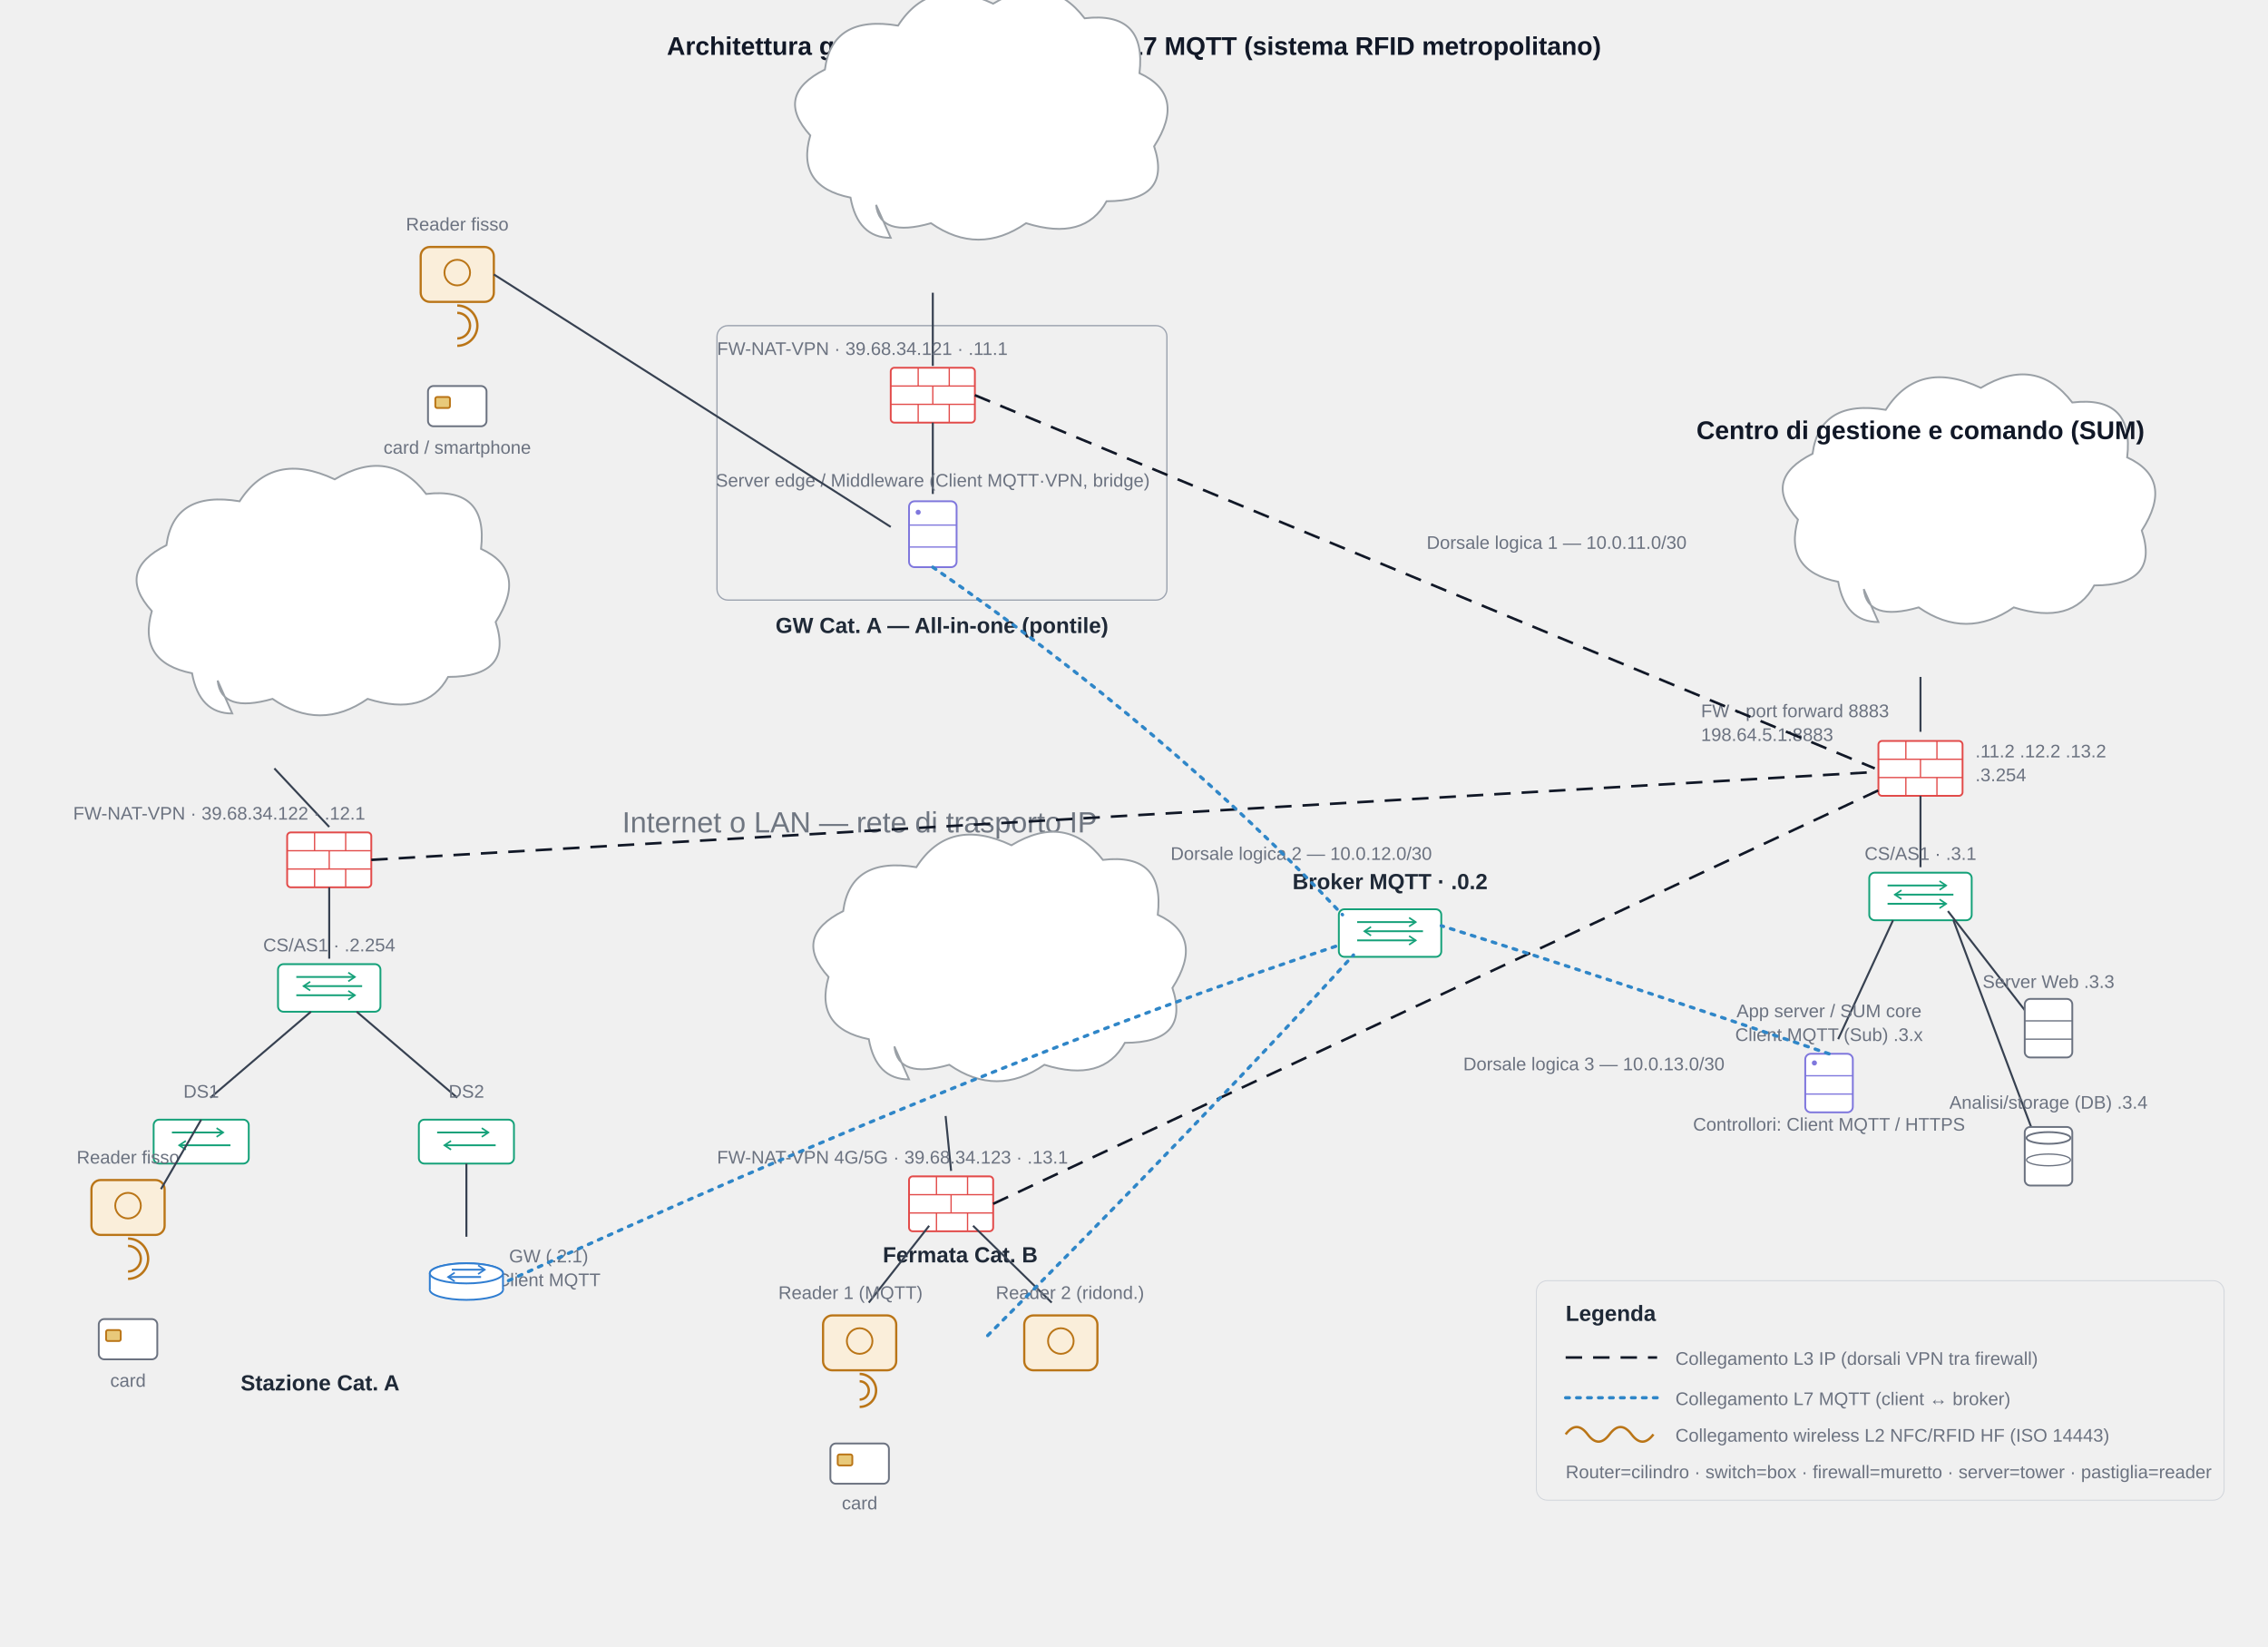
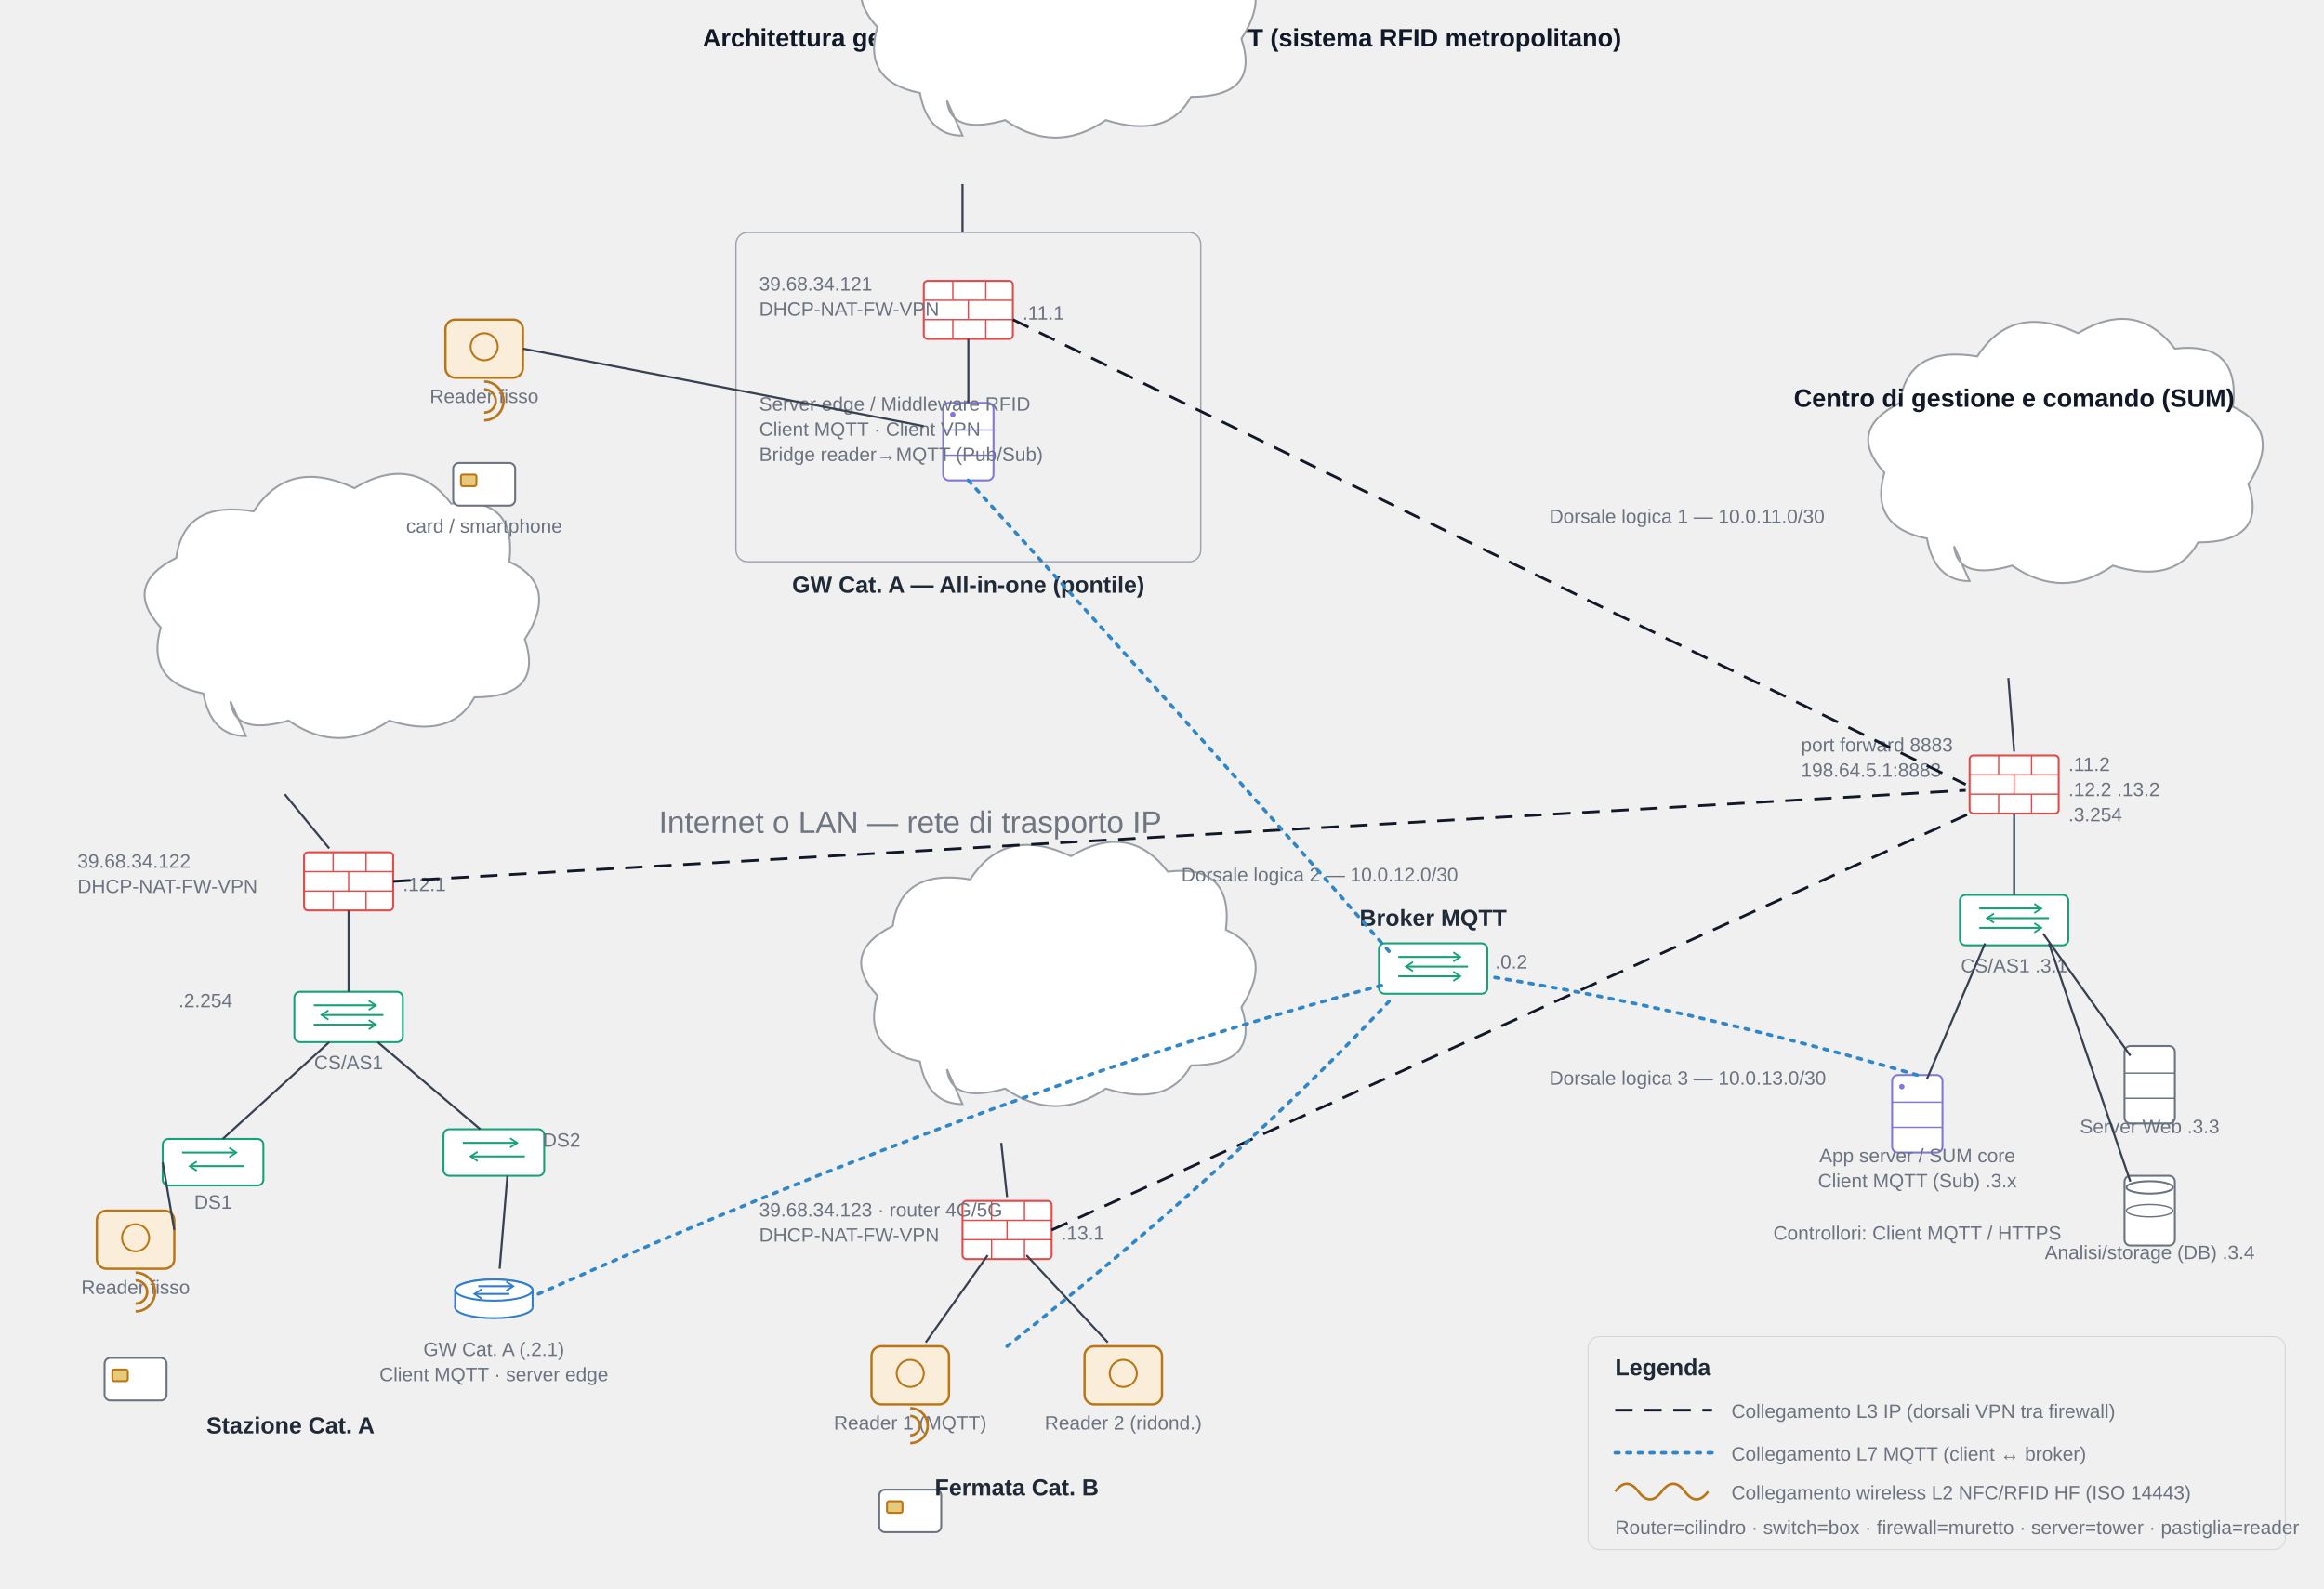
- <svg xmlns="http://www.w3.org/2000/svg" viewBox="0 0 1240 900" font-family="Segoe UI, Arial, sans-serif">
+ <svg xmlns="http://www.w3.org/2000/svg" viewBox="0 0 1200 820" font-family="Segoe UI, Arial, sans-serif">
  <style>
-   .lbl{font-size:12px;fill:#1f2937}.sub{font-size:10px;fill:#6b7280}.ttl{font-size:14px;font-weight:600;fill:#111827}
+   .lbl{font-size:12px;fill:#1f2937}.sub{font-size:10px;fill:#6b7280}.ttl{font-size:13px;font-weight:600;fill:#111827}
  .big{font-size:16px;fill:#374151}
  .body{fill:#fff}.rt{stroke:#2F7DD1}.sw{stroke:#15A179}.fw{stroke:#E24B4A}.srv{stroke:#7F77DD}.db{stroke:#6b7280}.cl{stroke:#9aa0a6}
  .rdr{fill:#FAEEDA;stroke:#BA7517;stroke-width:1.2}
  .l3{stroke:#111827;stroke-width:1.4;stroke-dasharray:9 6;fill:none}
  .l7{stroke:#2F86C8;stroke-width:1.8;stroke-dasharray:2 4;stroke-linecap:round;fill:none}
  .nfc{stroke:#BA7517;stroke-width:1.3;fill:none}
+   .arr{stroke:#6b7280;stroke-width:1.1;fill:none}
  .wire{stroke:#374151;stroke-width:1.1;fill:none}
</style>
  <defs>
    <marker id="a" viewBox="0 0 10 10" refX="8" refY="5" markerWidth="6" markerHeight="6" orient="auto-start-reverse">
      <path d="M2 1L8 5L2 9" fill="none" stroke="context-stroke" stroke-width="1.5" />
    </marker>
  </defs>
-   <text class="ttl" x="620" y="30" text-anchor="middle">Architettura generale — flussi L3 IP e L7 MQTT (sistema RFID metropolitano)</text>
-   <text class="big" x="470" y="455" text-anchor="middle" opacity="0.7">Internet o LAN — rete di trasporto IP</text>
-   <path class="body cl" d="M270 270 q-18 0 -22 -22 q-30 -6 -22 -34 q-20 -22 8 -36 q4 -30 40 -24 q18 -28 52 -12 q30 -18 50 8 q34 -4 30 30 q26 12 8 40 q10 30 -26 30 q-12 22 -44 12 q-26 18 -52 0 q-28 8 -30 -10 Z" transform="translate(217,-140)" />
-   <path class="body cl" d="M270 270 q-18 0 -22 -22 q-30 -6 -22 -34 q-20 -22 8 -36 q4 -30 40 -24 q18 -28 52 -12 q30 -18 50 8 q34 -4 30 30 q26 12 8 40 q10 30 -26 30 q-12 22 -44 12 q-26 18 -52 0 q-28 8 -30 -10 Z" transform="translate(-143,120)" />
-   <path class="body cl" d="M270 270 q-18 0 -22 -22 q-30 -6 -22 -34 q-20 -22 8 -36 q4 -30 40 -24 q18 -28 52 -12 q30 -18 50 8 q34 -4 30 30 q26 12 8 40 q10 30 -26 30 q-12 22 -44 12 q-26 18 -52 0 q-28 8 -30 -10 Z" transform="translate(227,320)" />
-   <path class="body cl" d="M270 270 q-18 0 -22 -22 q-30 -6 -22 -34 q-20 -22 8 -36 q4 -30 40 -24 q18 -28 52 -12 q30 -18 50 8 q34 -4 30 30 q26 12 8 40 q10 30 -26 30 q-12 22 -44 12 q-26 18 -52 0 q-28 8 -30 -10 Z" transform="translate(757,70)" />
-   <rect x="392" y="178" width="246" height="150" rx="6" fill="none" stroke="#9ca3af" stroke-width="0.7" />
-   <line class="wire" x1="510" y1="160" x2="510" y2="200" />
-   <text class="sub" x="392" y="194">FW-NAT-VPN · 39.68.34.121 · .11.1</text>
-   <g transform="translate(510,216)">
-     <rect class="body fw" x="-23" y="-15" width="46" height="30" rx="2" />
-     <line class="fw" x1="-23" y1="-5" x2="23" y2="-5" stroke-width="0.7" />
-     <line class="fw" x1="-23" y1="5" x2="23" y2="5" stroke-width="0.7" />
-     <line class="fw" x1="-8" y1="-15" x2="-8" y2="-5" stroke-width="0.7" />
-     <line class="fw" x1="9" y1="-15" x2="9" y2="-5" stroke-width="0.7" />
-     <line class="fw" x1="0" y1="-5" x2="0" y2="5" stroke-width="0.7" />
-     <line class="fw" x1="-8" y1="5" x2="-8" y2="15" stroke-width="0.7" />
-     <line class="fw" x1="9" y1="5" x2="9" y2="15" stroke-width="0.7" />
-   </g>
-   <line class="wire" x1="510" y1="231" x2="510" y2="270" />
-   <text class="sub" x="510" y="266" text-anchor="middle">Server edge / Middleware (Client MQTT·VPN, bridge)</text>
-   <g transform="translate(510,292)">
-     <rect class="body srv" x="-13" y="-18" width="26" height="36" rx="3" />
-     <line class="srv" x1="-13" y1="-5" x2="13" y2="-5" stroke-width="0.7" />
+   <text class="ttl" x="600" y="24" text-anchor="middle">Architettura generale — flussi L3 IP e L7 MQTT (sistema RFID metropolitano)</text>
+   <text class="big" x="470" y="430" text-anchor="middle" opacity="0.7">Internet o LAN — rete di trasporto IP</text>
+   <path class="body cl" d="M270 270 q-18 0 -22 -22 q-30 -6 -22 -34 q-20 -22 8 -36 q4 -30 40 -24 q18 -28 52 -12 q30 -18 50 8 q34 -4 30 30 q26 12 8 40 q10 30 -26 30 q-12 22 -44 12 q-26 18 -52 0 q-28 8 -30 -10 Z" transform="translate(227,-200)" />
+   <path class="body cl" d="M270 270 q-18 0 -22 -22 q-30 -6 -22 -34 q-20 -22 8 -36 q4 -30 40 -24 q18 -28 52 -12 q30 -18 50 8 q34 -4 30 30 q26 12 8 40 q10 30 -26 30 q-12 22 -44 12 q-26 18 -52 0 q-28 8 -30 -10 Z" transform="translate(-143,110)" />
+   <path class="body cl" d="M270 270 q-18 0 -22 -22 q-30 -6 -22 -34 q-20 -22 8 -36 q4 -30 40 -24 q18 -28 52 -12 q30 -18 50 8 q34 -4 30 30 q26 12 8 40 q10 30 -26 30 q-12 22 -44 12 q-26 18 -52 0 q-28 8 -30 -10 Z" transform="translate(227,300)" />
+   <path class="body cl" d="M270 270 q-18 0 -22 -22 q-30 -6 -22 -34 q-20 -22 8 -36 q4 -30 40 -24 q18 -28 52 -12 q30 -18 50 8 q34 -4 30 30 q26 12 8 40 q10 30 -26 30 q-12 22 -44 12 q-26 18 -52 0 q-28 8 -30 -10 Z" transform="translate(747,30)" />
+   <rect x="380" y="120" width="240" height="170" rx="6" fill="none" stroke="#9ca3af" stroke-width="0.7" />
+   <line class="wire" x1="497" y1="120" x2="497" y2="95" />
+   <g transform="translate(500,160)">
+     <rect class="body fw" x="-23" y="-15" width="46" height="30" rx="2" />
+     <line class="fw" x1="-23" y1="-5" x2="23" y2="-5" stroke-width="0.7" />
+     <line class="fw" x1="-23" y1="5" x2="23" y2="5" stroke-width="0.7" />
+     <line class="fw" x1="-8" y1="-15" x2="-8" y2="-5" stroke-width="0.7" />
+     <line class="fw" x1="9" y1="-15" x2="9" y2="-5" stroke-width="0.7" />
+     <line class="fw" x1="0" y1="-5" x2="0" y2="5" stroke-width="0.7" />
+     <line class="fw" x1="-8" y1="5" x2="-8" y2="15" stroke-width="0.7" />
+     <line class="fw" x1="9" y1="5" x2="9" y2="15" stroke-width="0.7" />
+   </g>
+   <text class="sub" x="392" y="150">39.68.34.121</text>
+   <text class="sub" x="392" y="163">DHCP-NAT-FW-VPN</text>
+   <text class="sub" x="528" y="165">.11.1</text>
+   <g transform="translate(500,228)">
+     <rect class="body srv" x="-13" y="-20" width="26" height="40" rx="3" />
+     <line class="srv" x1="-13" y1="-6" x2="13" y2="-6" stroke-width="0.7" />
    <line class="srv" x1="-13" y1="7" x2="13" y2="7" stroke-width="0.7" />
-     <circle cx="-8" cy="-12" r="1.4" fill="#7F77DD" />
-   </g>
-   <text class="lbl" x="515" y="346" text-anchor="middle" font-weight="600">GW Cat. A — All-in-one (pontile)</text>
-   <text class="sub" x="250" y="126" text-anchor="middle">Reader fisso</text>
-   <g transform="translate(250,150)">
-     <rect class="rdr" x="-20" y="-15" width="40" height="30" rx="5" />
-     <circle cx="0" cy="-1" r="7" fill="none" stroke="#BA7517" />
-   </g>
-   <path class="nfc" d="M250 167 a10 10 0 0 1 0 22 M250 171 a6 6 0 0 1 0 14" />
-   <g transform="translate(250,222)">
+     <circle cx="-8" cy="-14" r="1.4" fill="#7F77DD" />
+   </g>
+   <text class="sub" x="392" y="212">Server edge / Middleware RFID</text>
+   <text class="sub" x="392" y="225">Client MQTT · Client VPN</text>
+   <text class="sub" x="392" y="238">Bridge reader→MQTT (Pub/Sub)</text>
+   <text class="lbl" x="500" y="306" text-anchor="middle" font-weight="600">GW Cat. A — All-in-one (pontile)</text>
+   <line class="wire" x1="500" y1="175" x2="500" y2="208" />
+   <g transform="translate(250,180)">
+     <rect class="rdr" x="-20" y="-15" width="40" height="30" rx="5" />
+     <circle cx="0" cy="-1" r="7" fill="none" stroke="#BA7517" />
+   </g>
+   <text class="sub" x="250" y="208" text-anchor="middle">Reader fisso</text>
+   <g transform="translate(250,250)">
    <rect x="-16" y="-11" width="32" height="22" rx="3" fill="#fff" stroke="#6b7280" />
    <rect x="-12" y="-5" width="8" height="6" rx="1" fill="#e8c97a" stroke="#BA7517" />
  </g>
-   <text class="sub" x="250" y="248" text-anchor="middle">card / smartphone</text>
-   <line class="wire" x1="270" y1="150" x2="487" y2="288" />
-   <line class="wire" x1="150" y1="420" x2="180" y2="452" />
-   <text class="sub" x="40" y="448">FW-NAT-VPN · 39.68.34.122 · .12.1</text>
-   <g transform="translate(180,470)">
-     <rect class="body fw" x="-23" y="-15" width="46" height="30" rx="2" />
-     <line class="fw" x1="-23" y1="-5" x2="23" y2="-5" stroke-width="0.7" />
-     <line class="fw" x1="-23" y1="5" x2="23" y2="5" stroke-width="0.7" />
-     <line class="fw" x1="-8" y1="-15" x2="-8" y2="-5" stroke-width="0.7" />
-     <line class="fw" x1="9" y1="-15" x2="9" y2="-5" stroke-width="0.7" />
-     <line class="fw" x1="0" y1="-5" x2="0" y2="5" stroke-width="0.7" />
-     <line class="fw" x1="-8" y1="5" x2="-8" y2="15" stroke-width="0.7" />
-     <line class="fw" x1="9" y1="5" x2="9" y2="15" stroke-width="0.7" />
-   </g>
-   <line class="wire" x1="180" y1="485" x2="180" y2="524" />
-   <text class="sub" x="180" y="520" text-anchor="middle">CS/AS1 · .2.254</text>
-   <g transform="translate(180,540)">
+   <text class="sub" x="250" y="275" text-anchor="middle">card / smartphone</text>
+   <path class="nfc" d="M250 197 a10 10 0 0 1 0 20 M250 201 a6 6 0 0 1 0 12" />
+   <line class="wire" x1="270" y1="180" x2="477" y2="220" />
+   <line class="wire" x1="147" y1="410" x2="170" y2="438" />
+   <g transform="translate(180,455)">
+     <rect class="body fw" x="-23" y="-15" width="46" height="30" rx="2" />
+     <line class="fw" x1="-23" y1="-5" x2="23" y2="-5" stroke-width="0.7" />
+     <line class="fw" x1="-23" y1="5" x2="23" y2="5" stroke-width="0.7" />
+     <line class="fw" x1="-8" y1="-15" x2="-8" y2="-5" stroke-width="0.7" />
+     <line class="fw" x1="9" y1="-15" x2="9" y2="-5" stroke-width="0.7" />
+     <line class="fw" x1="0" y1="-5" x2="0" y2="5" stroke-width="0.7" />
+     <line class="fw" x1="-8" y1="5" x2="-8" y2="15" stroke-width="0.7" />
+     <line class="fw" x1="9" y1="5" x2="9" y2="15" stroke-width="0.7" />
+   </g>
+   <text class="sub" x="40" y="448">39.68.34.122</text>
+   <text class="sub" x="40" y="461">DHCP-NAT-FW-VPN</text>
+   <text class="sub" x="208" y="460">.12.1</text>
+   <g transform="translate(180,525)">
    <rect class="body sw" x="-28" y="-13" width="56" height="26" rx="3" />
    <line class="sw" x1="-18" y1="-6" x2="14" y2="-6" marker-end="url(#a)" />
    <line class="sw" x1="18" y1="-1" x2="-14" y2="-1" marker-end="url(#a)" />
    <line class="sw" x1="-18" y1="4" x2="14" y2="4" marker-end="url(#a)" />
  </g>
-   <line class="wire" x1="170" y1="553" x2="115" y2="600" />
-   <line class="wire" x1="195" y1="553" x2="250" y2="600" />
-   <text class="sub" x="110" y="600" text-anchor="middle">DS1</text>
-   <g transform="translate(110,624)">
+   <text class="sub" x="120" y="520" text-anchor="end">.2.254</text>
+   <text class="sub" x="180" y="552" text-anchor="middle">CS/AS1</text>
+   <line class="wire" x1="180" y1="470" x2="180" y2="512" />
+   <g transform="translate(110,600)">
    <rect class="body sw" x="-26" y="-12" width="52" height="24" rx="3" />
    <line class="sw" x1="-16" y1="-5" x2="12" y2="-5" marker-end="url(#a)" />
    <line class="sw" x1="16" y1="2" x2="-12" y2="2" marker-end="url(#a)" />
  </g>
-   <text class="sub" x="255" y="600" text-anchor="middle">DS2</text>
-   <g transform="translate(255,624)">
+   <text class="sub" x="110" y="624" text-anchor="middle">DS1</text>
+   <g transform="translate(255,595)">
    <rect class="body sw" x="-26" y="-12" width="52" height="24" rx="3" />
    <line class="sw" x1="-16" y1="-5" x2="12" y2="-5" marker-end="url(#a)" />
    <line class="sw" x1="16" y1="2" x2="-12" y2="2" marker-end="url(#a)" />
  </g>
-   <line class="wire" x1="255" y1="636" x2="255" y2="676" />
-   <text class="sub" x="300" y="690" text-anchor="middle">GW (.2.1)</text>
-   <text class="sub" x="300" y="703" text-anchor="middle">Client MQTT</text>
-   <g transform="translate(255,700)">
+   <text class="sub" x="290" y="592" text-anchor="middle">DS2</text>
+   <line class="wire" x1="170" y1="538" x2="115" y2="588" />
+   <line class="wire" x1="195" y1="538" x2="248" y2="583" />
+   <g transform="translate(255,670)">
    <ellipse class="body rt" cx="0" cy="5" rx="20" ry="5.5" />
    <path class="body rt" d="M-20 5 V-4 A20 5.5 0 0 1 20 -4 V5" />
    <ellipse class="body rt" cx="0" cy="-4" rx="20" ry="5.5" />
    <line class="rt" x1="-8" y1="-6" x2="10" y2="-6" marker-end="url(#a)" />
    <line class="rt" x1="8" y1="-2" x2="-10" y2="-2" marker-end="url(#a)" />
  </g>
-   <text class="sub" x="70" y="636" text-anchor="middle">Reader fisso</text>
-   <g transform="translate(70,660)">
-     <rect class="rdr" x="-20" y="-15" width="40" height="30" rx="5" />
-     <circle cx="0" cy="-1" r="7" fill="none" stroke="#BA7517" />
-   </g>
-   <line class="wire" x1="88" y1="650" x2="110" y2="612" />
-   <path class="nfc" d="M70 677 a10 10 0 0 1 0 22 M70 681 a6 6 0 0 1 0 14" />
-   <g transform="translate(70,732)">
+   <text class="sub" x="255" y="700" text-anchor="middle">GW Cat. A (.2.1)</text>
+   <text class="sub" x="255" y="713" text-anchor="middle">Client MQTT · server edge</text>
+   <line class="wire" x1="262" y1="607" x2="258" y2="655" />
+   <text class="lbl" x="150" y="740" text-anchor="middle" font-weight="600">Stazione Cat. A</text>
+   <g transform="translate(70,640)">
+     <rect class="rdr" x="-20" y="-15" width="40" height="30" rx="5" />
+     <circle cx="0" cy="-1" r="7" fill="none" stroke="#BA7517" />
+   </g>
+   <text class="sub" x="70" y="668" text-anchor="middle">Reader fisso</text>
+   <g transform="translate(70,712)">
    <rect x="-16" y="-11" width="32" height="22" rx="3" fill="#fff" stroke="#6b7280" />
    <rect x="-12" y="-5" width="8" height="6" rx="1" fill="#e8c97a" stroke="#BA7517" />
  </g>
-   <text class="sub" x="70" y="758" text-anchor="middle">card</text>
-   <text class="lbl" x="175" y="760" text-anchor="middle" font-weight="600">Stazione Cat. A</text>
-   <line class="wire" x1="517" y1="610" x2="520" y2="640" />
-   <text class="sub" x="392" y="636">FW-NAT-VPN 4G/5G · 39.68.34.123 · .13.1</text>
-   <g transform="translate(520,658)">
-     <rect class="body fw" x="-23" y="-15" width="46" height="30" rx="2" />
-     <line class="fw" x1="-23" y1="-5" x2="23" y2="-5" stroke-width="0.7" />
-     <line class="fw" x1="-23" y1="5" x2="23" y2="5" stroke-width="0.7" />
-     <line class="fw" x1="-8" y1="-15" x2="-8" y2="-5" stroke-width="0.7" />
-     <line class="fw" x1="9" y1="-15" x2="9" y2="-5" stroke-width="0.7" />
-     <line class="fw" x1="0" y1="-5" x2="0" y2="5" stroke-width="0.7" />
-     <line class="fw" x1="-8" y1="5" x2="-8" y2="15" stroke-width="0.7" />
-     <line class="fw" x1="9" y1="5" x2="9" y2="15" stroke-width="0.7" />
-   </g>
-   <text class="lbl" x="525" y="690" text-anchor="middle" font-weight="600">Fermata Cat. B</text>
-   <line class="wire" x1="508" y1="670" x2="475" y2="712" />
-   <line class="wire" x1="532" y1="670" x2="575" y2="712" />
-   <text class="sub" x="465" y="710" text-anchor="middle">Reader 1 (MQTT)</text>
-   <g transform="translate(470,734)">
-     <rect class="rdr" x="-20" y="-15" width="40" height="30" rx="5" />
-     <circle cx="0" cy="-1" r="7" fill="none" stroke="#BA7517" />
-   </g>
-   <text class="sub" x="585" y="710" text-anchor="middle">Reader 2 (ridond.)</text>
-   <g transform="translate(580,734)">
-     <rect class="rdr" x="-20" y="-15" width="40" height="30" rx="5" />
-     <circle cx="0" cy="-1" r="7" fill="none" stroke="#BA7517" />
-   </g>
-   <path class="nfc" d="M470 751 a9 9 0 0 1 0 18 M470 755 a5 5 0 0 1 0 10" />
-   <g transform="translate(470,800)">
+   <path class="nfc" d="M70 657 a10 10 0 0 1 0 20 M70 661 a6 6 0 0 1 0 12" />
+   <line class="wire" x1="90" y1="635" x2="84" y2="600" />
+   <line class="wire" x1="517" y1="590" x2="520" y2="618" />
+   <g transform="translate(520,635)">
+     <rect class="body fw" x="-23" y="-15" width="46" height="30" rx="2" />
+     <line class="fw" x1="-23" y1="-5" x2="23" y2="-5" stroke-width="0.7" />
+     <line class="fw" x1="-23" y1="5" x2="23" y2="5" stroke-width="0.7" />
+     <line class="fw" x1="-8" y1="-15" x2="-8" y2="-5" stroke-width="0.7" />
+     <line class="fw" x1="9" y1="-15" x2="9" y2="-5" stroke-width="0.7" />
+     <line class="fw" x1="0" y1="-5" x2="0" y2="5" stroke-width="0.7" />
+     <line class="fw" x1="-8" y1="5" x2="-8" y2="15" stroke-width="0.7" />
+     <line class="fw" x1="9" y1="5" x2="9" y2="15" stroke-width="0.7" />
+   </g>
+   <text class="sub" x="392" y="628">39.68.34.123 · router 4G/5G</text>
+   <text class="sub" x="392" y="641">DHCP-NAT-FW-VPN</text>
+   <text class="sub" x="548" y="640">.13.1</text>
+   <g transform="translate(470,710)">
+     <rect class="rdr" x="-20" y="-15" width="40" height="30" rx="5" />
+     <circle cx="0" cy="-1" r="7" fill="none" stroke="#BA7517" />
+   </g>
+   <text class="sub" x="470" y="738" text-anchor="middle">Reader 1 (MQTT)</text>
+   <g transform="translate(580,710)">
+     <rect class="rdr" x="-20" y="-15" width="40" height="30" rx="5" />
+     <circle cx="0" cy="-1" r="7" fill="none" stroke="#BA7517" />
+   </g>
+   <text class="sub" x="580" y="738" text-anchor="middle">Reader 2 (ridond.)</text>
+   <line class="wire" x1="510" y1="648" x2="478" y2="693" />
+   <line class="wire" x1="530" y1="648" x2="572" y2="693" />
+   <g transform="translate(470,780)">
    <rect x="-16" y="-11" width="32" height="22" rx="3" fill="#fff" stroke="#6b7280" />
    <rect x="-12" y="-5" width="8" height="6" rx="1" fill="#e8c97a" stroke="#BA7517" />
  </g>
-   <text class="sub" x="470" y="825" text-anchor="middle">card</text>
-   <text class="lbl" x="760" y="486" text-anchor="middle" font-weight="600">Broker MQTT · .0.2</text>
-   <g transform="translate(760,510)">
+   <path class="nfc" d="M470 727 a9 9 0 0 1 0 18 M470 731 a5 5 0 0 1 0 10" />
+   <text class="lbl" x="525" y="772" text-anchor="middle" font-weight="600">Fermata Cat. B</text>
+   <g transform="translate(740,500)">
    <rect class="body sw" x="-28" y="-13" width="56" height="26" rx="3" />
    <line class="sw" x1="-18" y1="-6" x2="14" y2="-6" marker-end="url(#a)" />
    <line class="sw" x1="18" y1="-1" x2="-14" y2="-1" marker-end="url(#a)" />
    <line class="sw" x1="-18" y1="4" x2="14" y2="4" marker-end="url(#a)" />
  </g>
-   <text class="ttl" x="1050" y="240" text-anchor="middle">Centro di gestione e comando (SUM)</text>
-   <line class="wire" x1="1050" y1="370" x2="1050" y2="400" />
-   <text class="sub" x="930" y="392">FW · port forward 8883</text>
-   <text class="sub" x="930" y="405">198.64.5.1:8883</text>
-   <g transform="translate(1050,420)">
-     <rect class="body fw" x="-23" y="-15" width="46" height="30" rx="2" />
-     <line class="fw" x1="-23" y1="-5" x2="23" y2="-5" stroke-width="0.7" />
-     <line class="fw" x1="-23" y1="5" x2="23" y2="5" stroke-width="0.7" />
-     <line class="fw" x1="-8" y1="-15" x2="-8" y2="-5" stroke-width="0.7" />
-     <line class="fw" x1="9" y1="-15" x2="9" y2="-5" stroke-width="0.7" />
-     <line class="fw" x1="0" y1="-5" x2="0" y2="5" stroke-width="0.7" />
-     <line class="fw" x1="-8" y1="5" x2="-8" y2="15" stroke-width="0.7" />
-     <line class="fw" x1="9" y1="5" x2="9" y2="15" stroke-width="0.7" />
-   </g>
-   <text class="sub" x="1080" y="414">.11.2 .12.2 .13.2</text>
-   <text class="sub" x="1080" y="427">.3.254</text>
-   <line class="wire" x1="1050" y1="435" x2="1050" y2="474" />
-   <text class="sub" x="1050" y="470" text-anchor="middle">CS/AS1 · .3.1</text>
-   <g transform="translate(1050,490)">
+   <text class="lbl" x="740" y="478" text-anchor="middle" font-weight="600">Broker MQTT</text>
+   <text class="sub" x="772" y="500">.0.2</text>
+   <text class="ttl" x="1040" y="210" text-anchor="middle">Centro di gestione e comando (SUM)</text>
+   <line class="wire" x1="1037" y1="350" x2="1040" y2="388" />
+   <g transform="translate(1040,405)">
+     <rect class="body fw" x="-23" y="-15" width="46" height="30" rx="2" />
+     <line class="fw" x1="-23" y1="-5" x2="23" y2="-5" stroke-width="0.7" />
+     <line class="fw" x1="-23" y1="5" x2="23" y2="5" stroke-width="0.7" />
+     <line class="fw" x1="-8" y1="-15" x2="-8" y2="-5" stroke-width="0.7" />
+     <line class="fw" x1="9" y1="-15" x2="9" y2="-5" stroke-width="0.7" />
+     <line class="fw" x1="0" y1="-5" x2="0" y2="5" stroke-width="0.7" />
+     <line class="fw" x1="-8" y1="5" x2="-8" y2="15" stroke-width="0.7" />
+     <line class="fw" x1="9" y1="5" x2="9" y2="15" stroke-width="0.7" />
+   </g>
+   <text class="sub" x="930" y="388">port forward 8883</text>
+   <text class="sub" x="930" y="401">198.64.5.1:8883</text>
+   <text class="sub" x="1068" y="398">.11.2</text>
+   <text class="sub" x="1068" y="411">.12.2 .13.2</text>
+   <text class="sub" x="1068" y="424">.3.254</text>
+   <g transform="translate(1040,475)">
    <rect class="body sw" x="-28" y="-13" width="56" height="26" rx="3" />
    <line class="sw" x1="-18" y1="-6" x2="14" y2="-6" marker-end="url(#a)" />
    <line class="sw" x1="18" y1="-1" x2="-14" y2="-1" marker-end="url(#a)" />
    <line class="sw" x1="-18" y1="4" x2="14" y2="4" marker-end="url(#a)" />
  </g>
-   <line class="wire" x1="1035" y1="503" x2="1005" y2="568" />
-   <line class="wire" x1="1065" y1="498" x2="1110" y2="556" />
-   <line class="wire" x1="1068" y1="503" x2="1112" y2="620" />
-   <text class="sub" x="1000" y="556" text-anchor="middle">App server / SUM core</text>
-   <text class="sub" x="1000" y="569" text-anchor="middle">Client MQTT (Sub) .3.x</text>
-   <g transform="translate(1000,592)">
-     <rect class="body srv" x="-13" y="-16" width="26" height="32" rx="3" />
-     <line class="srv" x1="-13" y1="-4" x2="13" y2="-4" stroke-width="0.7" />
-     <line class="srv" x1="-13" y1="6" x2="13" y2="6" stroke-width="0.7" />
-     <circle cx="-8" cy="-11" r="1.4" fill="#7F77DD" />
-   </g>
-   <text class="sub" x="1000" y="618" text-anchor="middle">Controllori: Client MQTT / HTTPS</text>
-   <text class="sub" x="1120" y="540" text-anchor="middle">Server Web .3.3</text>
-   <g transform="translate(1120,562)">
-     <rect class="body db" x="-13" y="-16" width="26" height="32" rx="3" />
-     <line class="db" x1="-13" y1="-4" x2="13" y2="-4" stroke-width="0.7" />
-     <line class="db" x1="-13" y1="6" x2="13" y2="6" stroke-width="0.7" />
-   </g>
-   <text class="sub" x="1120" y="606" text-anchor="middle">Analisi/storage (DB) .3.4</text>
-   <g transform="translate(1120,632)">
-     <rect class="body db" x="-13" y="-16" width="26" height="32" rx="3" />
-     <ellipse class="body db" cx="0" cy="-10" rx="12" ry="3.2" />
-     <ellipse cx="0" cy="2" rx="12" ry="3.2" fill="none" stroke="#6b7280" stroke-width="0.7" />
-   </g>
-   <path class="l3" d="M533 216 L1025 420" />
-   <text class="sub" x="780" y="300">Dorsale logica 1 — 10.0.11.0/30</text>
-   <path class="l3" d="M203 470 L1025 422" />
-   <text class="sub" x="640" y="470">Dorsale logica 2 — 10.0.12.0/30</text>
-   <path class="l3" d="M543 658 L1027 432" />
-   <text class="sub" x="800" y="585">Dorsale logica 3 — 10.0.13.0/30</text>
-   <path class="l7" d="M510 310 Q640 400 734 500" />
-   <path class="l7" d="M278 700 Q540 580 734 516" />
-   <path class="l7" d="M540 730 Q660 610 740 522" />
-   <path class="l7" d="M1000 576 Q880 535 788 506" />
-   <rect x="840" y="700" width="376" height="120" rx="6" fill="none" stroke="#d1d5db" stroke-width="0.5" />
-   <text class="lbl" x="856" y="722" font-weight="600">Legenda</text>
-   <line class="l3" x1="856" y1="742" x2="906" y2="742" />
-   <text class="sub" x="916" y="746">Collegamento L3 IP (dorsali VPN tra firewall)</text>
-   <line class="l7" x1="856" y1="764" x2="906" y2="764" />
-   <text class="sub" x="916" y="768">Collegamento L7 MQTT (client ↔ broker)</text>
-   <path class="nfc" d="M856 784 q6 -8 12 0 q6 8 12 0 q6 -8 12 0 q6 8 12 0" />
-   <text class="sub" x="916" y="788">Collegamento wireless L2 NFC/RFID HF (ISO 14443)</text>
-   <text class="sub" x="856" y="808">Router=cilindro · switch=box · firewall=muretto · server=tower · pastiglia=reader</text>
+   <text class="sub" x="1040" y="502" text-anchor="middle">CS/AS1  .3.1</text>
+   <line class="wire" x1="1040" y1="420" x2="1040" y2="462" />
+   <g transform="translate(990,575)">
+     <rect class="body srv" x="-13" y="-20" width="26" height="40" rx="3" />
+     <line class="srv" x1="-13" y1="-6" x2="13" y2="-6" stroke-width="0.7" />
+     <line class="srv" x1="-13" y1="7" x2="13" y2="7" stroke-width="0.7" />
+     <circle cx="-8" cy="-14" r="1.4" fill="#7F77DD" />
+   </g>
+   <text class="sub" x="990" y="600" text-anchor="middle">App server / SUM core</text>
+   <text class="sub" x="990" y="613" text-anchor="middle">Client MQTT (Sub) .3.x</text>
+   <g transform="translate(1110,560)">
+     <rect class="body db" x="-13" y="-20" width="26" height="40" rx="3" />
+     <line class="db" x1="-13" y1="-6" x2="13" y2="-6" stroke-width="0.7" />
+     <line class="db" x1="-13" y1="7" x2="13" y2="7" stroke-width="0.7" />
+   </g>
+   <text class="sub" x="1110" y="585" text-anchor="middle">Server Web .3.3</text>
+   <g transform="translate(1110,625)">
+     <rect class="body db" x="-13" y="-18" width="26" height="36" rx="3" />
+     <ellipse class="body db" cx="0" cy="-12" rx="12" ry="3.2" />
+     <ellipse cx="0" cy="0" rx="12" ry="3.2" fill="none" stroke="#6b7280" stroke-width="0.7" />
+   </g>
+   <text class="sub" x="1110" y="650" text-anchor="middle">Analisi/storage (DB) .3.4</text>
+   <line class="wire" x1="1025" y1="487" x2="995" y2="557" />
+   <line class="wire" x1="1055" y1="482" x2="1100" y2="545" />
+   <line class="wire" x1="1058" y1="487" x2="1100" y2="610" />
+   <text class="sub" x="990" y="640" text-anchor="middle">Controllori: Client MQTT / HTTPS</text>
+   <path class="l3" d="M523 165 L1015 405" />
+   <text class="sub" x="800" y="270">Dorsale logica 1 — 10.0.11.0/30</text>
+   <path class="l3" d="M203 455 L1015 408" />
+   <text class="sub" x="610" y="455">Dorsale logica 2 — 10.0.12.0/30</text>
+   <path class="l3" d="M543 635 L1017 420" />
+   <text class="sub" x="800" y="560">Dorsale logica 3 — 10.0.13.0/30</text>
+   <path class="l7" d="M500 248 Q620 380 718 492" />
+   <path class="l7" d="M278 668 Q520 560 716 508" />
+   <path class="l7" d="M520 695 Q640 600 720 514" />
+   <path class="l7" d="M990 555 Q870 520 768 504" />
+   <rect x="820" y="690" width="360" height="110" rx="6" fill="none" stroke="#d1d5db" stroke-width="0.5" />
+   <text class="lbl" x="834" y="710" font-weight="600">Legenda</text>
+   <line class="l3" x1="834" y1="728" x2="884" y2="728" />
+   <text class="sub" x="894" y="732">Collegamento L3 IP (dorsali VPN tra firewall)</text>
+   <line class="l7" x1="834" y1="750" x2="884" y2="750" />
+   <text class="sub" x="894" y="754">Collegamento L7 MQTT (client ↔ broker)</text>
+   <path class="nfc" d="M834 770 q6 -8 12 0 q6 8 12 0 q6 -8 12 0 q6 8 12 0" />
+   <text class="sub" x="894" y="774">Collegamento wireless L2 NFC/RFID HF (ISO 14443)</text>
+   <text class="sub" x="834" y="792">Router=cilindro · switch=box · firewall=muretto · server=tower · pastiglia=reader</text>
</svg>
